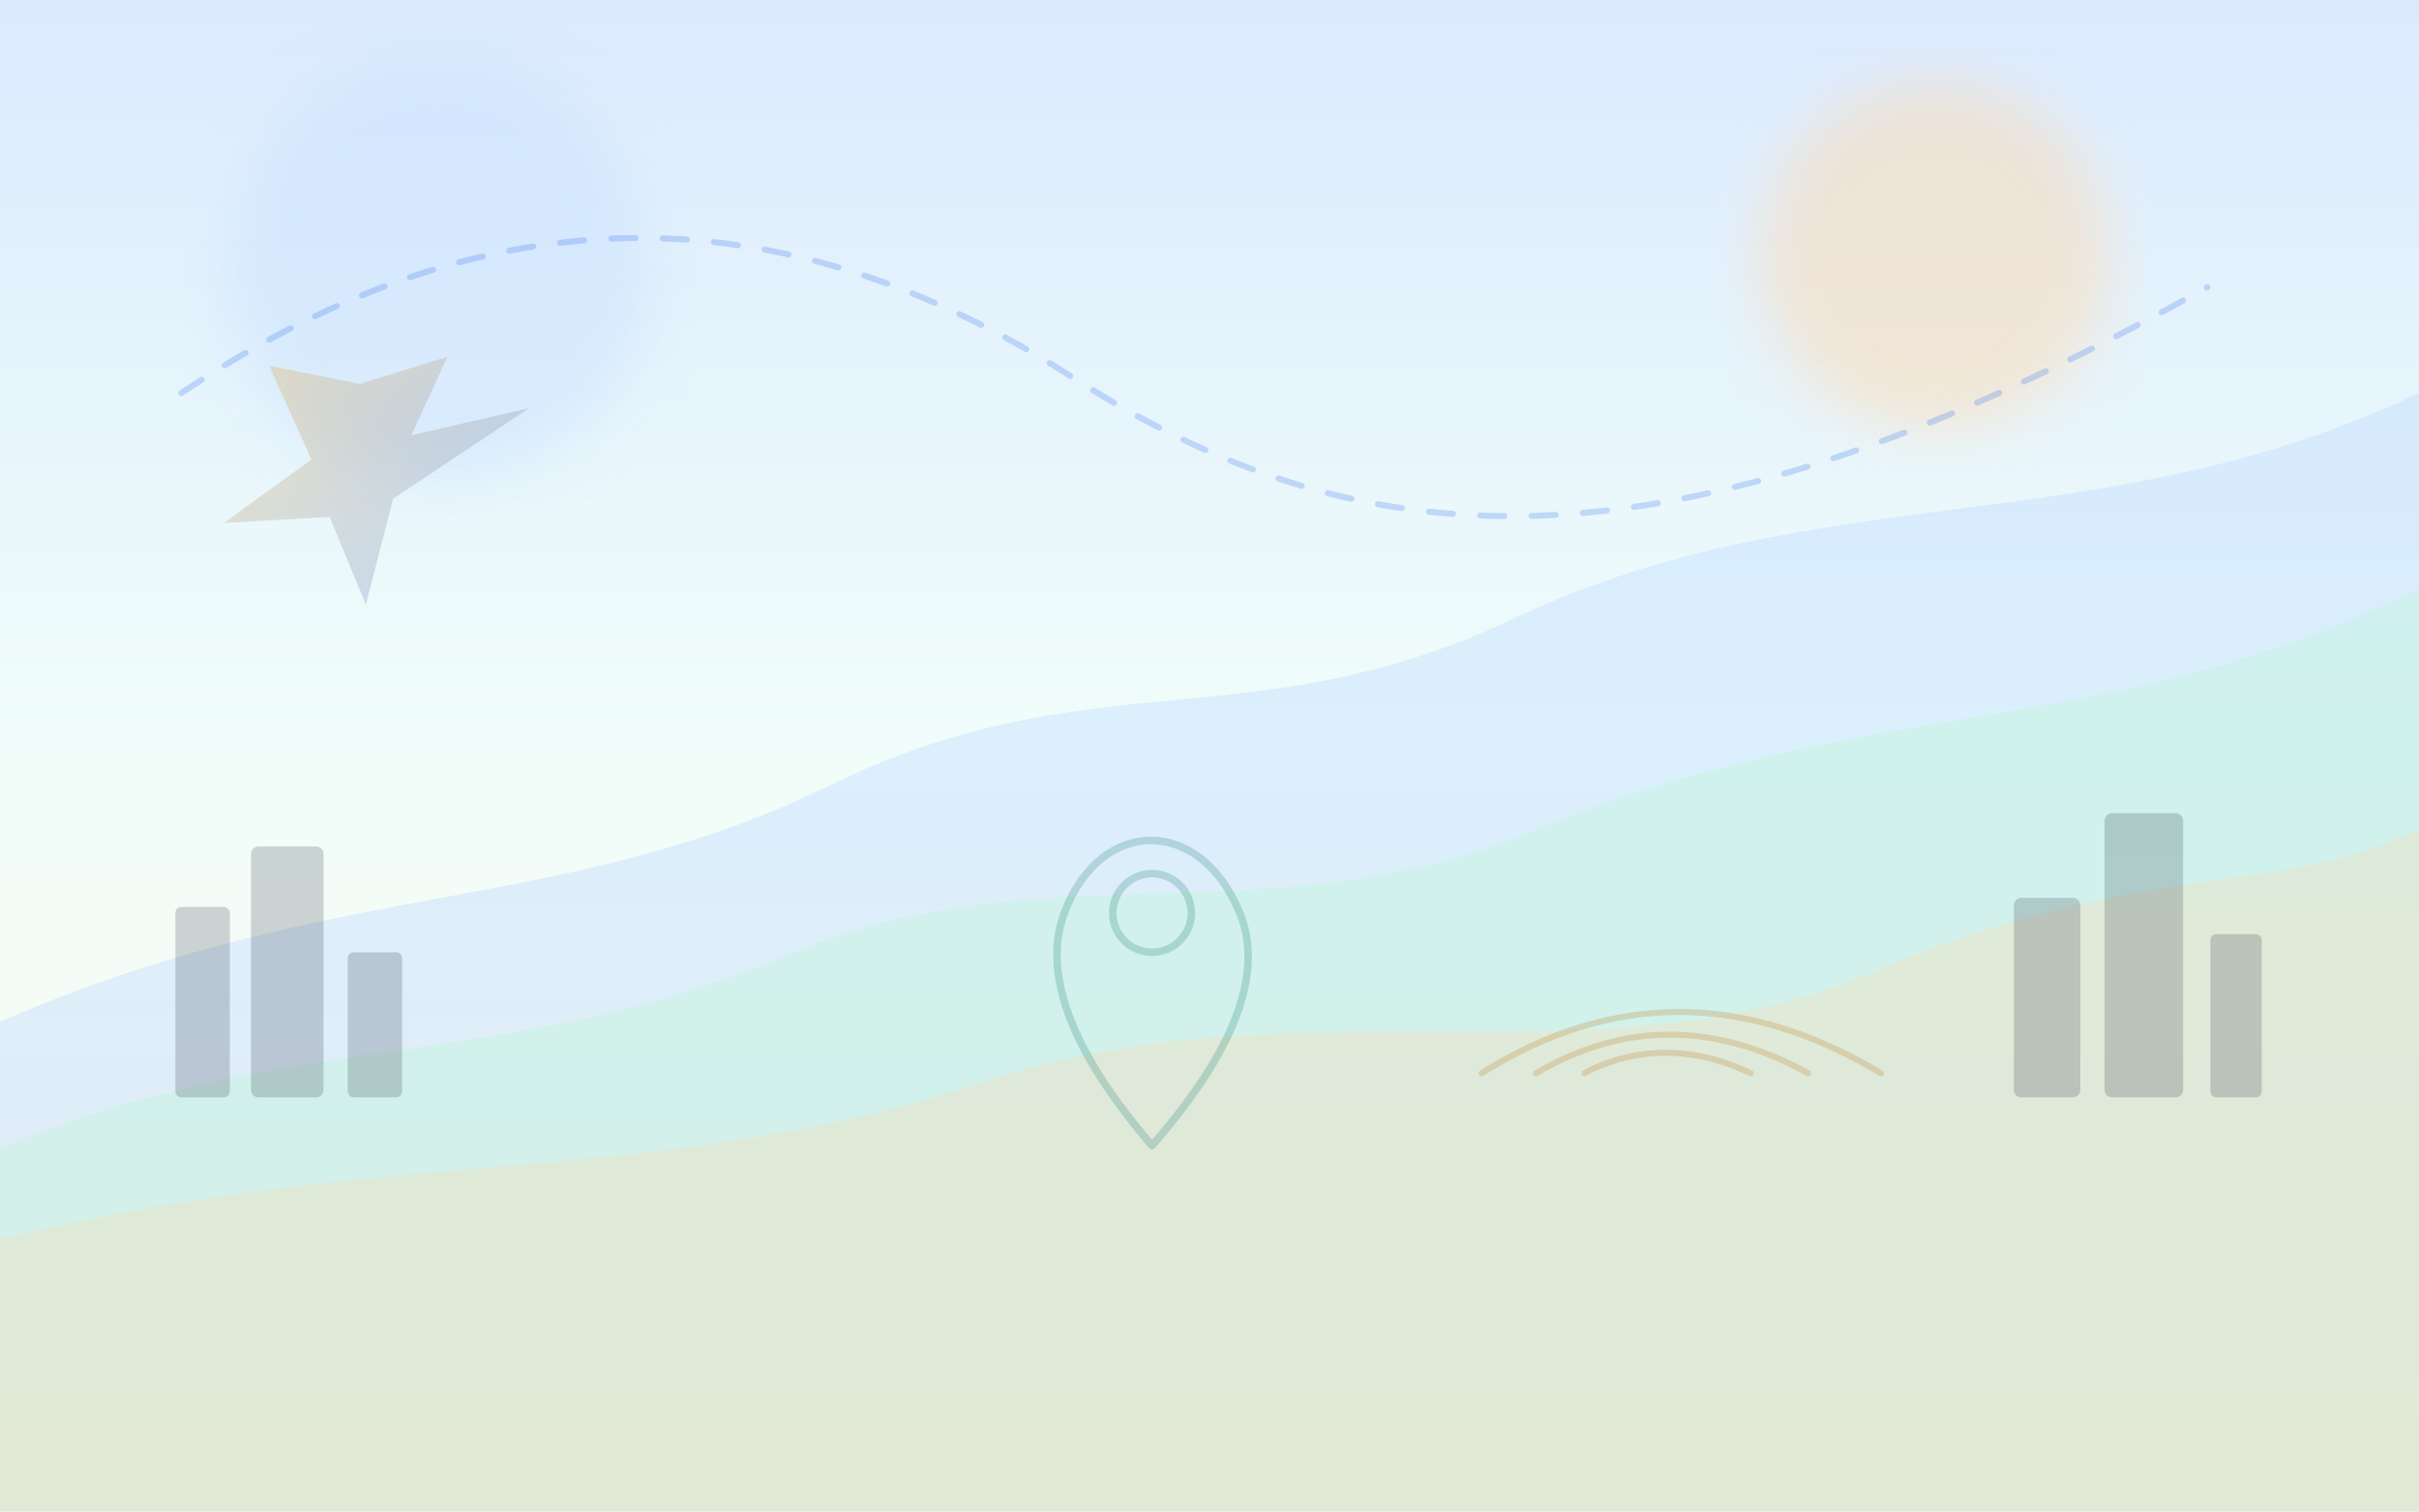
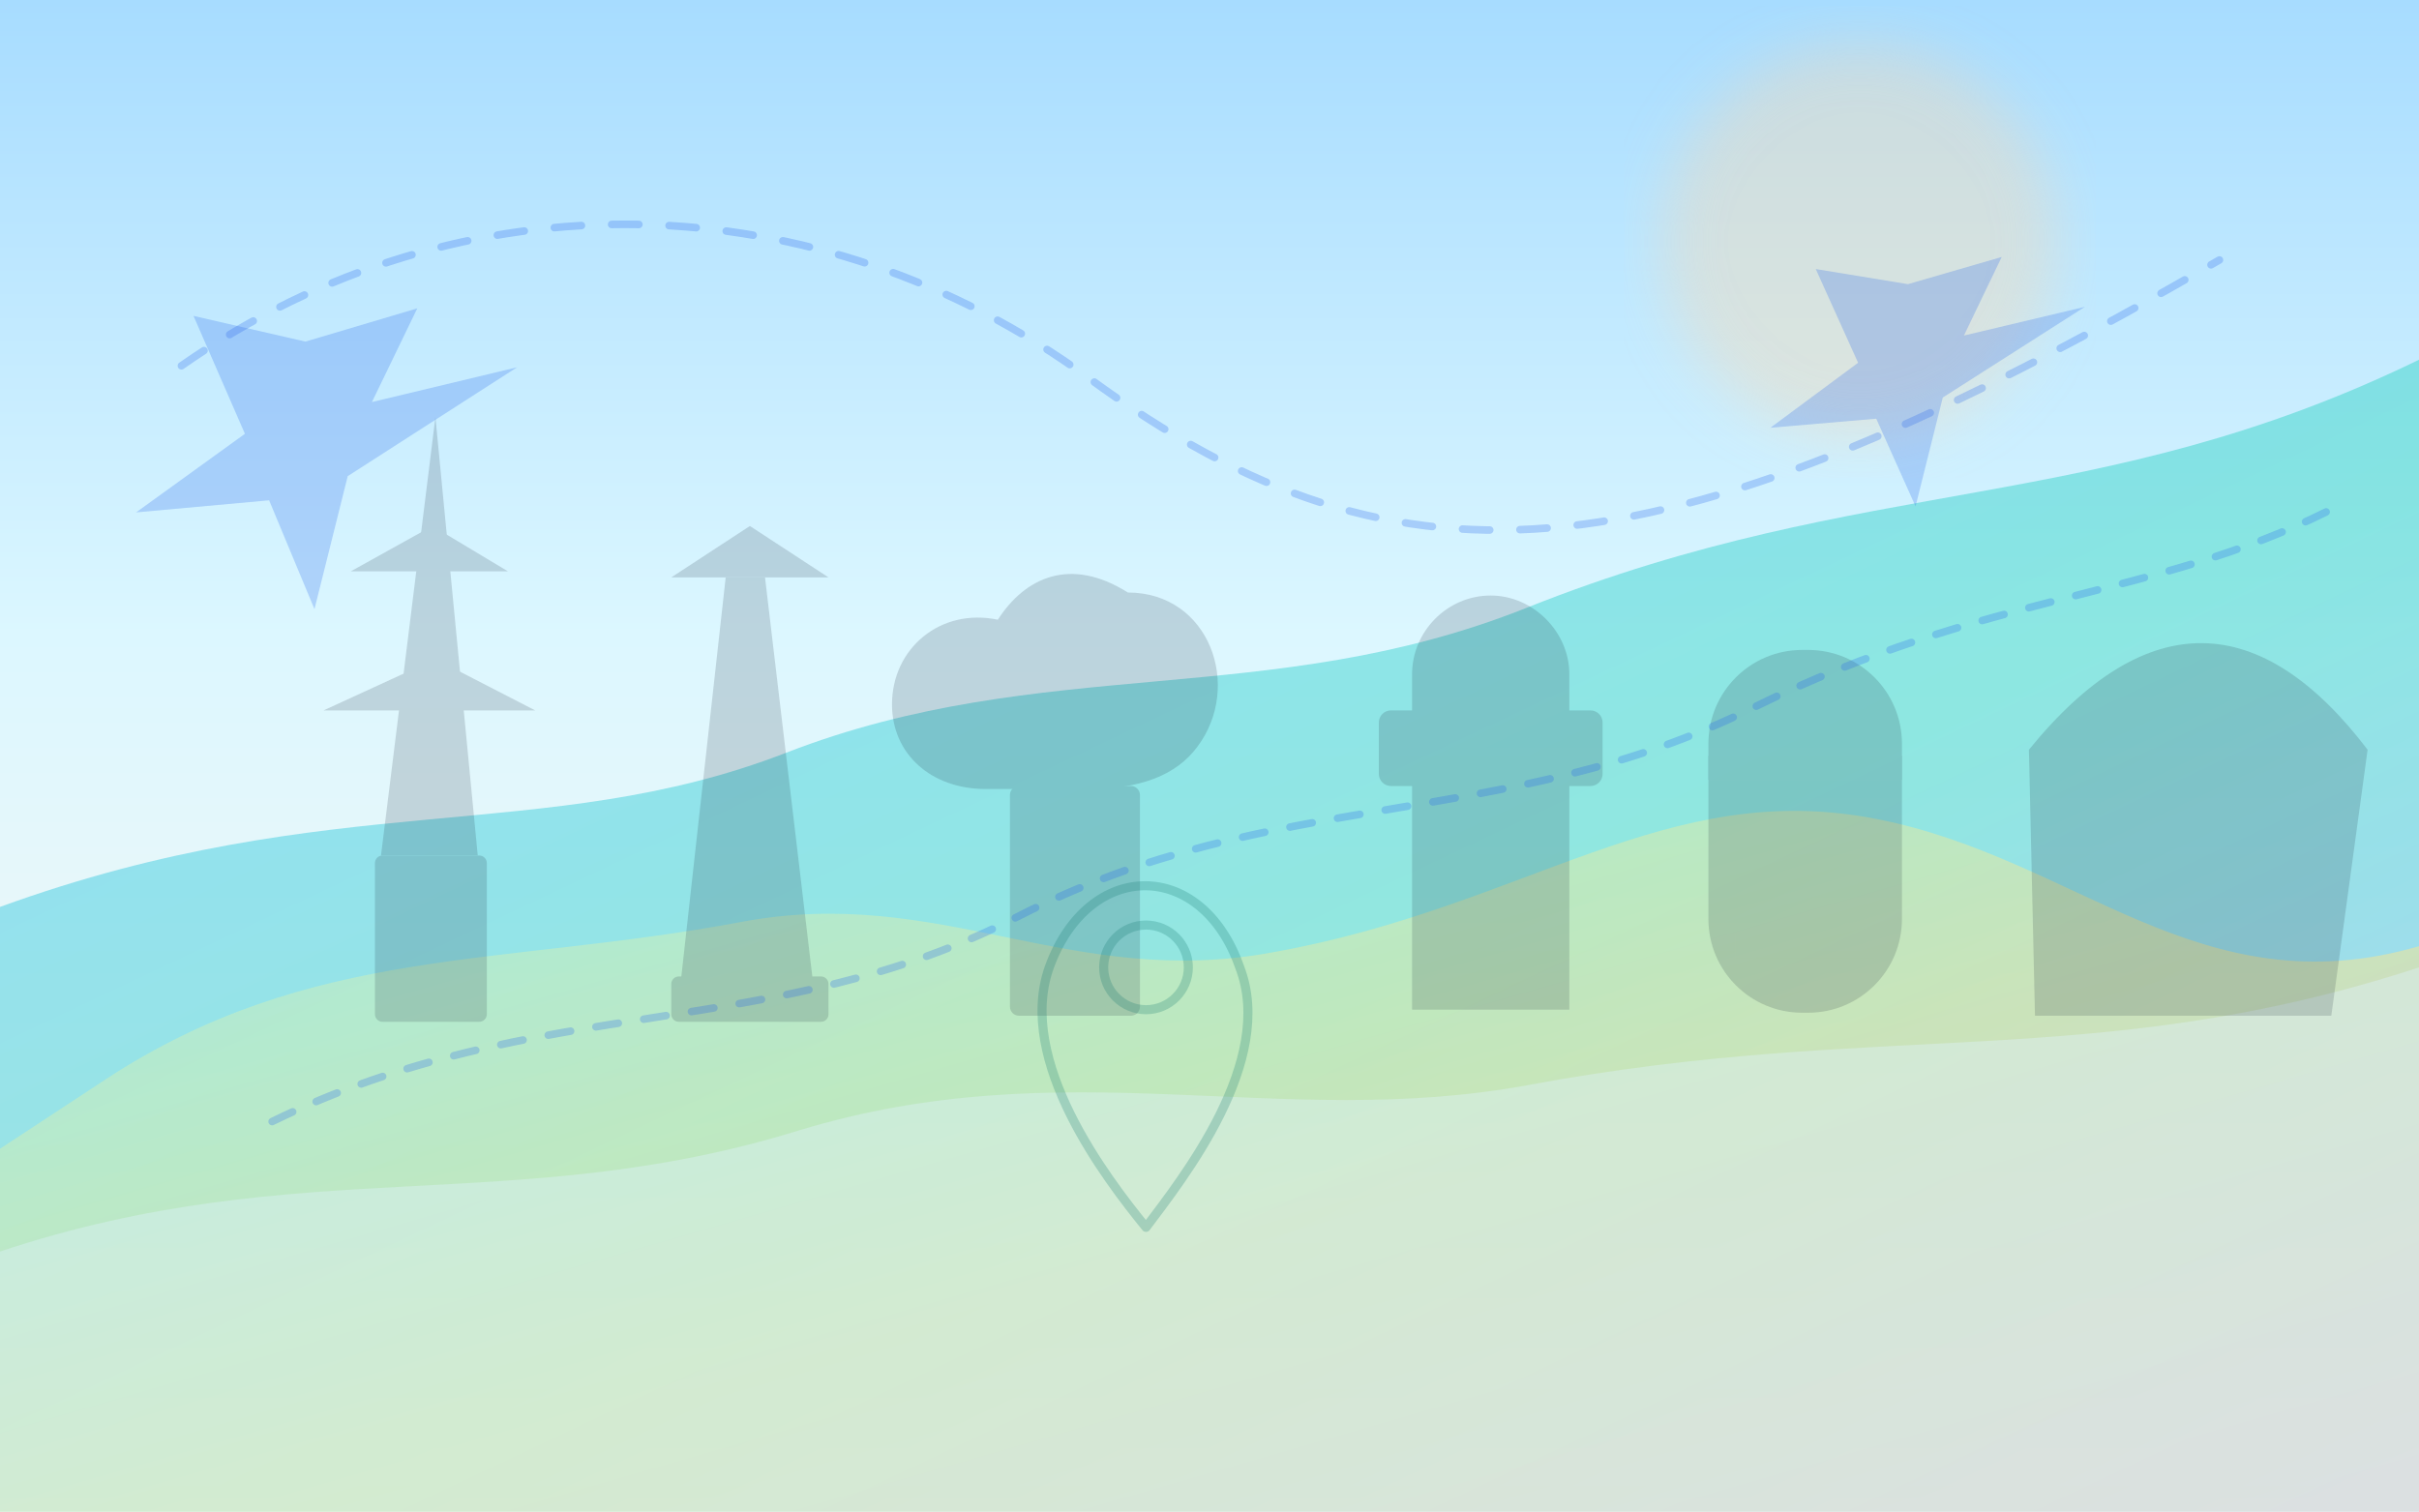
- <svg xmlns="http://www.w3.org/2000/svg" viewBox="0 0 1600 1000" role="img" aria-label="Subtle travel background">
+ <svg xmlns="http://www.w3.org/2000/svg" viewBox="0 0 1600 1000" role="img" aria-label="Low opacity travel landmark background">
  <defs>
    <linearGradient id="sky" x1="0" x2="0" y1="0" y2="1">
-       <stop offset="0" stop-color="#dbeafe" />
-       <stop offset="0.48" stop-color="#f0fdfa" />
+       <stop offset="0" stop-color="#a7dcff" />
+       <stop offset="0.42" stop-color="#dcf7ff" />
      <stop offset="1" stop-color="#fff7ed" />
    </linearGradient>
-     <linearGradient id="sunset" x1="0" x2="1" y1="0" y2="1">
-       <stop offset="0" stop-color="#f59e0b" />
-       <stop offset="1" stop-color="#2563eb" />
+     <linearGradient id="water" x1="0" x2="1" y1="0" y2="1">
+       <stop offset="0" stop-color="#38bdf8" />
+       <stop offset="0.55" stop-color="#2dd4bf" />
+       <stop offset="1" stop-color="#60a5fa" />
+     </linearGradient>
+     <linearGradient id="land" x1="0" x2="1" y1="0" y2="1">
+       <stop offset="0" stop-color="#bbf7d0" />
+       <stop offset="0.56" stop-color="#fde68a" />
+       <stop offset="1" stop-color="#fed7aa" />
    </linearGradient>
    <filter id="softBlur">
      <feGaussianBlur stdDeviation="18" />
    </filter>
  </defs>
  <rect width="1600" height="1000" fill="url(#sky)" />
-   <circle cx="1280" cy="170" r="116" fill="#fed7aa" opacity="0.45" filter="url(#softBlur)" />
-   <circle cx="290" cy="180" r="140" fill="#bfdbfe" opacity="0.35" filter="url(#softBlur)" />
-   <path d="M0 676 C220 580 372 606 548 520 C724 434 828 492 1004 408 C1204 314 1390 360 1600 260 L1600 1000 L0 1000 Z" fill="#bfdbfe" opacity="0.42" />
-   <path d="M0 760 C186 680 336 710 520 632 C690 560 838 622 1014 550 C1234 458 1390 492 1600 390 L1600 1000 L0 1000 Z" fill="#bbf7d0" opacity="0.35" />
-   <path d="M0 820 C260 756 432 788 650 716 C862 646 1056 722 1242 642 C1412 568 1514 594 1600 548 L1600 1000 L0 1000 Z" fill="#fed7aa" opacity="0.28" />
-   <path d="M120 260 C320 126 514 124 710 250 S1110 386 1460 190" fill="none" stroke="#2563eb" stroke-width="4" stroke-linecap="round" stroke-dasharray="16 18" opacity="0.22" />
-   <path d="M238 254 l58 -18 -24 52 78 -18 -90 60 -18 70 -24 -58 -70 4 58 -42 -28 -62z" fill="url(#sunset)" opacity="0.24" />
-   <g opacity="0.18" fill="#0f172a">
-     <rect x="116" y="600" width="36" height="126" rx="4" />
-     <rect x="166" y="560" width="48" height="166" rx="5" />
-     <rect x="230" y="630" width="36" height="96" rx="4" />
-     <rect x="1332" y="594" width="44" height="132" rx="5" />
-     <rect x="1392" y="538" width="52" height="188" rx="5" />
-     <rect x="1462" y="618" width="34" height="108" rx="4" />
+   <circle cx="1230" cy="160" r="130" fill="#fed7aa" opacity="0.36" filter="url(#softBlur)" />
+   <path d="M0 600 C220 520 360 560 520 498 C690 432 840 470 1010 402 C1236 312 1386 342 1600 238 L1600 1000 L0 1000 Z" fill="url(#water)" opacity="0.46" />
+   <path d="M70 714 C206 625 330 640 490 610 C622 585 708 655 842 630 C1010 600 1102 514 1242 542 C1374 568 1455 668 1600 626 L1600 1000 L0 1000 L0 760 Z" fill="url(#land)" opacity="0.48" />
+   <path d="M0 828 C198 762 340 806 528 748 C705 694 846 748 1010 718 C1246 674 1386 710 1600 640 L1600 1000 L0 1000 Z" fill="#e0f2fe" opacity="0.38" />
+   <g fill="#0f172a" opacity="0.16">
+     <path d="M252 566 h64 l-28 -290 z" />
+     <path d="M232 378 h104 l-50 -30 z" />
+     <path d="M214 470 h140 l-66 -34 z" />
+     <rect x="248" y="566" width="74" height="110" rx="5" />
+     <path d="M506 382 l32 270 h-88 l30 -270 z" />
+     <rect x="444" y="646" width="104" height="30" rx="5" />
+     <path d="M444 382 h104 l-52 -34 z" />
+     <path d="M746 392 c54 0 76 62 46 102 c-14 19 -38 28 -72 28 h-68 c-36 0 -62 -23 -62 -56 c0 -37 32 -64 70 -56 c18 -28 48 -42 86 -18z" />
+     <rect x="668" y="520" width="86" height="152" rx="6" />
+     <path d="M986 394 c28 0 52 24 52 52 v222 h-104 v-222 c0 -28 23 -52 52 -52z" />
+     <rect x="912" y="470" width="148" height="50" rx="8" />
+     <rect x="1130" y="430" width="128" height="240" rx="62" />
+     <path d="M1130 508 h128 M1134 568 h120 M1148 626 h92" fill="none" stroke="#0f172a" stroke-width="16" opacity="0.9" />
+     <path d="M1342 496 c78 -96 154 -92 224 0 l-24 176 h-196 z" />
+     <circle cx="1456" cy="502" r="52" />
  </g>
-   <g fill="none" stroke="#0f766e" stroke-width="5" stroke-linecap="round" stroke-linejoin="round" opacity="0.22">
-     <path d="M820 604 c-26 -64 -92 -64 -116 0 c-22 58 36 128 58 154 c22 -26 82 -96 58 -154z" />
-     <circle cx="762" cy="604" r="26" />
+   <g fill="none" stroke="#2563eb" stroke-width="5" stroke-linecap="round" opacity="0.26">
+     <path d="M120 242 C306 112 542 120 720 250 C930 404 1102 384 1468 172" stroke-dasharray="18 20" />
+     <path d="M180 742 C356 656 512 690 674 606 C842 520 996 550 1160 468 C1314 392 1424 396 1540 338" stroke-dasharray="15 17" />
  </g>
-   <g fill="none" stroke="#b7791f" stroke-width="4" stroke-linecap="round" opacity="0.24">
-     <path d="M980 710 c86 -54 174 -54 264 0" />
-     <path d="M1016 710 c58 -34 118 -34 180 0" />
-     <path d="M1048 710 c34 -18 72 -18 110 0" />
+   <g fill="#2563eb" opacity="0.24">
+     <path d="M202 226 l74 -22 -30 62 96 -23 -112 72 -22 88 -30 -72 -88 8 72 -52 -34 -78z" />
+     <path d="M1262 188 l62 -18 -25 52 80 -19 -94 60 -18 72 -26 -58 -70 6 58 -43 -28 -62z" />
+   </g>
+   <g fill="none" stroke="#0f766e" stroke-width="6" stroke-linecap="round" stroke-linejoin="round" opacity="0.24">
+     <path d="M820 640 c-25 -72 -100 -72 -126 0 c-22 62 38 140 64 172 c24 -32 86 -110 62 -172z" />
+     <circle cx="758" cy="640" r="28" />
  </g>
</svg>
